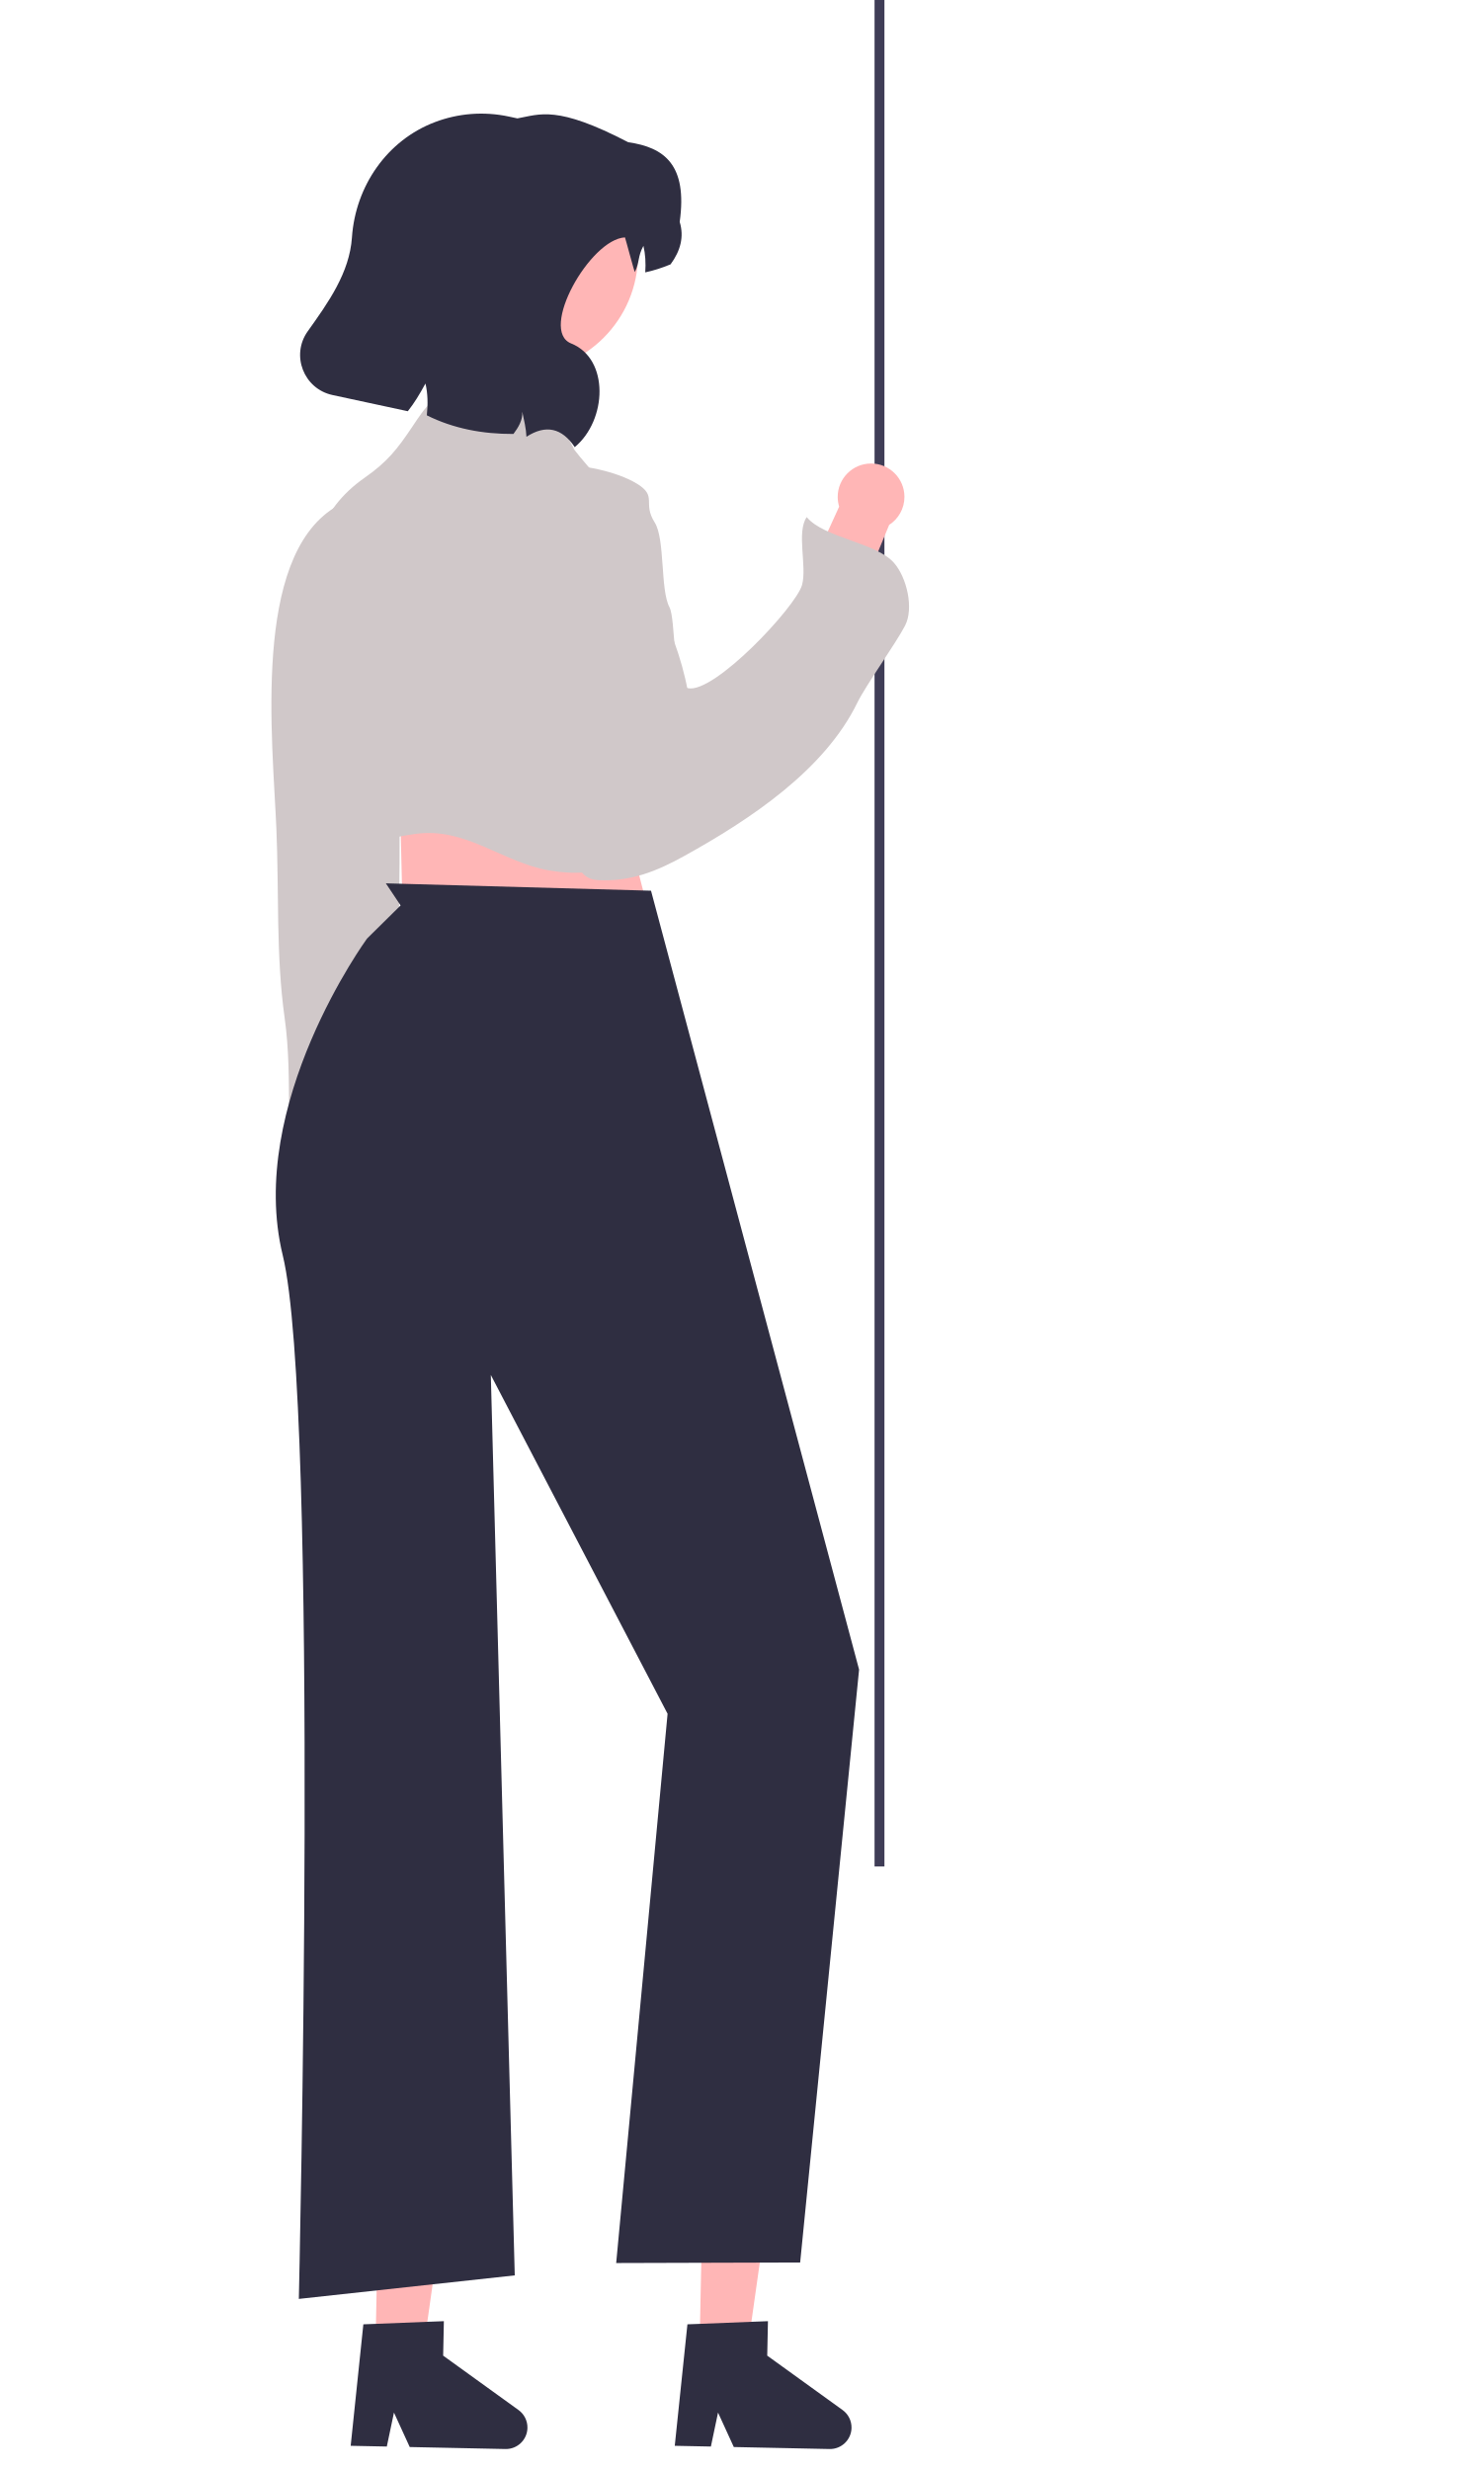
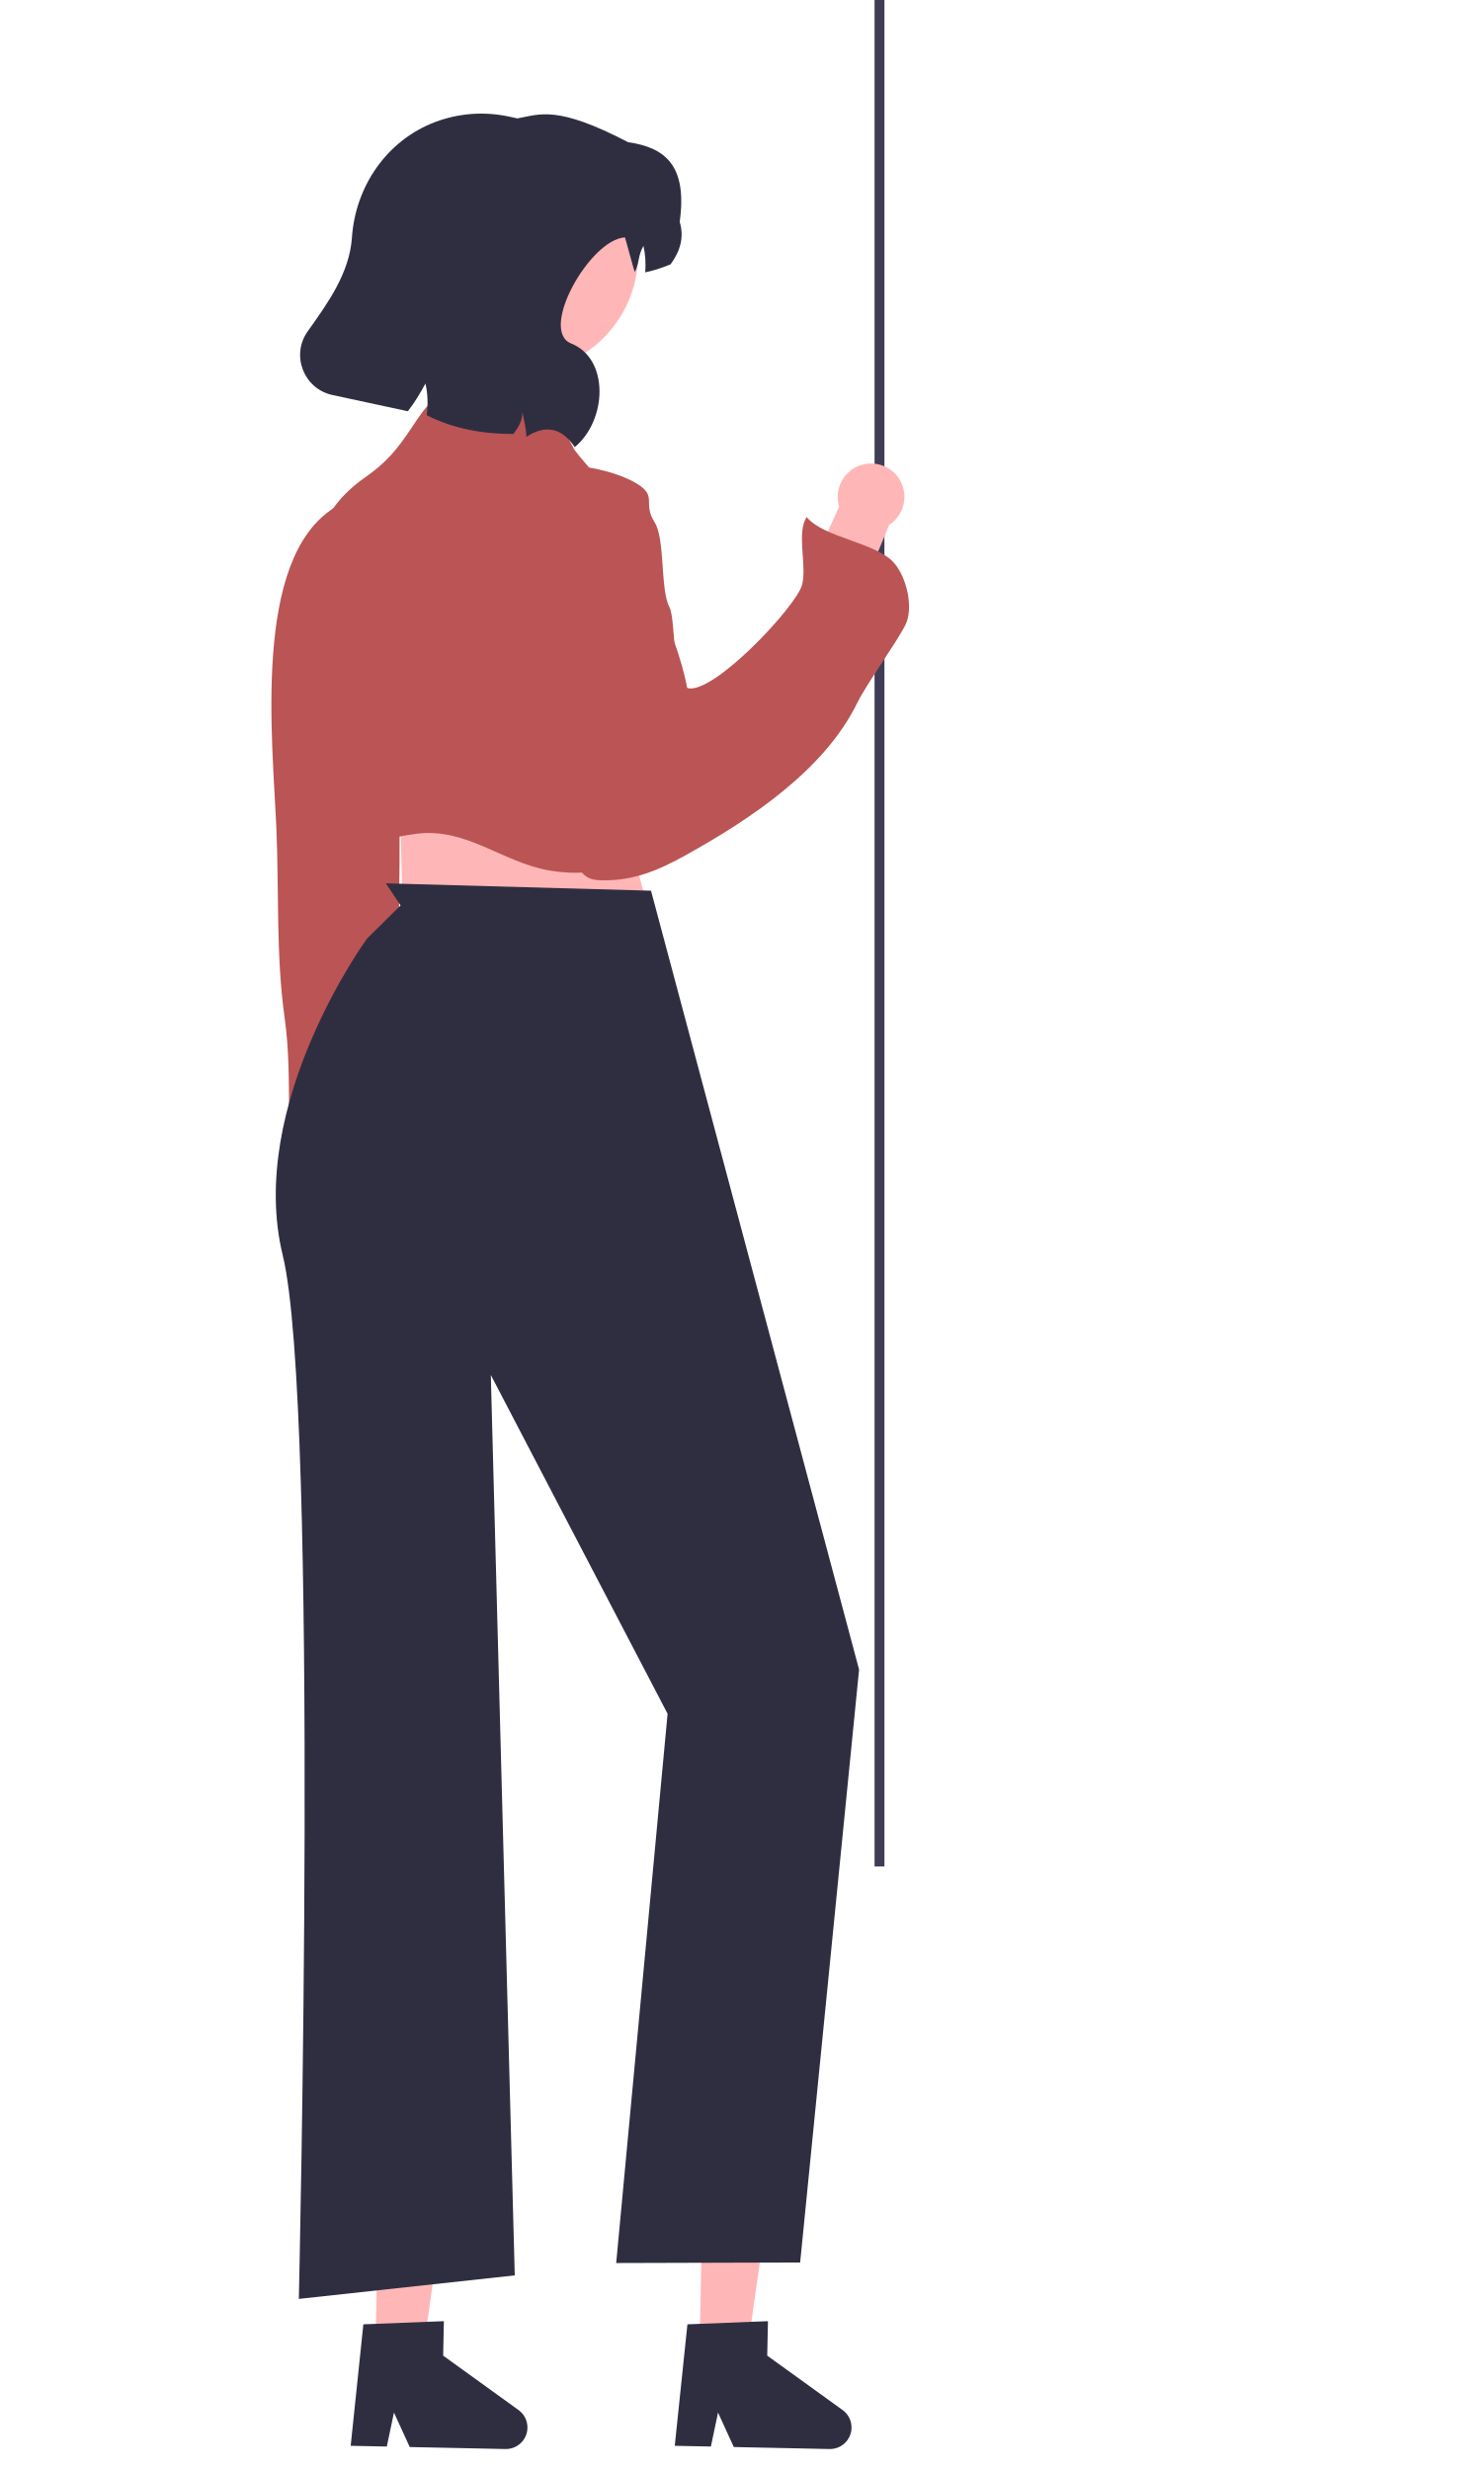
<svg xmlns="http://www.w3.org/2000/svg" width="300.347" height="500" viewBox="0 -23 296.347 500">
  <rect x="175.032" y="-29.2" width="2" height="384.031" fill="#3f3d56" />
  <polygon points="78.778 131.213 79.623 166.996 130.339 165.599 120.09 125.995 78.778 131.213" fill="#ffb6b6" />
  <path d="M177.991,83.255l-7.716,18.648-11.268-2.922,8.86-19.426c-.19-.624-.294-1.285-.294-1.971,0-3.731,3.024-6.755,6.755-6.755s6.755,3.024,6.755,6.755c0,2.379-1.233,4.467-3.092,5.67Z" fill="#ffb6b6" />
  <path d="M58.143,214.815l-.933-20.16,11.442-2.14,.228,21.349c.437,.484,.812,1.039,1.103,1.66,1.584,3.378,.131,7.4-3.247,8.984s-7.4,.131-8.984-3.247c-1.01-2.154-.781-4.568,.391-6.447Z" fill="#ffb6b6" />
  <g>
    <polygon points="139.606 452.079 149.355 452.28 154.789 413.941 140.402 413.642 139.606 452.079" fill="#ffb6b6" />
    <path d="M170.37,468.485c-.052,2.406-2.042,4.316-4.448,4.269l-19.381-.403-3.192-6.975-1.447,6.874-7.313-.147,2.564-24.594,2.549-.095,10.396-.413,3.354-.127-.145,6.976,15.257,11.011c1.16,.838,1.835,2.192,1.805,3.623Z" fill="#2f2e41" />
  </g>
  <g>
    <polygon points="74.004 452.079 83.753 452.28 89.187 413.941 74.8 413.642 74.004 452.079" fill="#ffb6b6" />
    <path d="M104.769,468.485c-.052,2.406-2.042,4.316-4.448,4.269l-19.381-.403-3.192-6.975-1.447,6.874-7.313-.147,2.564-24.594,2.549-.095,10.396-.413,3.354-.127-.145,6.976,15.257,11.011c1.16,.838,1.835,2.192,1.805,3.623Z" fill="#2f2e41" />
  </g>
-   <path d="M65.67,79.775c-16.582,10.412-12.505,46.625-11.721,65.009,.543,12.728-.104,25.676,1.669,38.262,.897,6.368,.856,12.712,.901,19.188,.03,4.252,.579,3.16,4.282,2.798,2.233-.218,7.122,.699,8.965-.585,2.5-1.742,1.825-7.884,2.327-10.362,.577-2.849,1.36-5.544,2.232-8.325,2.467-7.865,4.34-16.529,4.453-24.811,.164-12.072,.243-24.264-.281-36.297-.276-6.339-.797-12.88-1.96-19.108-.479-2.567-1.393-4.95-2.549-7.297-1.729-3.51-2.54-3.488-6.48-3.947" fill="#d0c8c9" />
+   <path d="M65.67,79.775c-16.582,10.412-12.505,46.625-11.721,65.009,.543,12.728-.104,25.676,1.669,38.262,.897,6.368,.856,12.712,.901,19.188,.03,4.252,.579,3.16,4.282,2.798,2.233-.218,7.122,.699,8.965-.585,2.5-1.742,1.825-7.884,2.327-10.362,.577-2.849,1.36-5.544,2.232-8.325,2.467-7.865,4.34-16.529,4.453-24.811,.164-12.072,.243-24.264-.281-36.297-.276-6.339-.797-12.88-1.96-19.108-.479-2.567-1.393-4.95-2.549-7.297-1.729-3.51-2.54-3.488-6.48-3.947" fill="#bb5454" />
  <path d="M129.781,157.304l-53.674-1.491,2.982,4.473-6.791,6.709s-24.519,33.546-17.064,64.111,3.258,211.26,3.258,211.26l43.707-4.763-4.846-182.269,35.783,68.584-10.404,111.185,37.241-.109,11.928-120.022-42.119-157.668Z" fill="#2f2e41" />
-   <path d="M114.279,67.959c-3.419-5.569-2.137-8.595-9.32-10.165-4.412-.964-9.58-1.964-14.14-1.669-4.847,.313-6.73,3.318-9.334,7.22-3.066,4.594-5.107,7.167-9.669,10.359-19.292,13.503-6.652,36.499-11.954,55.631-1.135,4.098-2.846,8.055-3.929,12.161,3.655-13.855,4.406,25.138-2.036,11.294,2.347,5.045,8.966,1.342,11.767-.718,5.216-3.837,9.76-5.348,16.41-6.265,10.286-1.418,17.538,5.744,27.141,7.406,10.332,1.787,19.454-1.573,24.524-11.179,7.028-13.316,4.441-26.879-1.287-40.274-2.79-6.525-5.643-12.687-8.144-19.346-2.41-6.415-6.374-9.54-10.451-14.878" fill="#d0c8c9" />
-   <path d="M110.898,71.763c-4.065,3.252-6.586,10.634-7.474,15.504-1.147,6.295-1.044,13.348-.353,19.7,.687,6.314,2.086,12.44,2.755,18.776,.667,6.308,6.07,7.479,7.554,13.67,1.518,6.331-.793,15.445,5.759,15.755,6.52,.309,11.663-1.736,17.326-4.867,13.544-7.488,28.459-17.472,35.062-31.017,1.763-3.616,7.853-12.083,9.691-15.655,1.793-3.485,.355-9.697-2.236-12.673-3.628-4.168-14.224-5.057-17.679-9.283-2.133,3.065,.095,9.97-.951,13.748-1.207,4.362-17.837,22.134-23.117,20.881-3.232-.767-2.392-13.878-3.727-16.4-1.88-3.55-.853-13.788-2.982-17.146-2.54-4.006,.638-5.232-3.563-7.824-4.021-2.481-11.349-4.02-16.066-3.734" fill="#d0c8c9" />
+   <path d="M114.279,67.959c-3.419-5.569-2.137-8.595-9.32-10.165-4.412-.964-9.58-1.964-14.14-1.669-4.847,.313-6.73,3.318-9.334,7.22-3.066,4.594-5.107,7.167-9.669,10.359-19.292,13.503-6.652,36.499-11.954,55.631-1.135,4.098-2.846,8.055-3.929,12.161,3.655-13.855,4.406,25.138-2.036,11.294,2.347,5.045,8.966,1.342,11.767-.718,5.216-3.837,9.76-5.348,16.41-6.265,10.286-1.418,17.538,5.744,27.141,7.406,10.332,1.787,19.454-1.573,24.524-11.179,7.028-13.316,4.441-26.879-1.287-40.274-2.79-6.525-5.643-12.687-8.144-19.346-2.41-6.415-6.374-9.54-10.451-14.878" fill="#bb5454" />
+   <path d="M110.898,71.763c-4.065,3.252-6.586,10.634-7.474,15.504-1.147,6.295-1.044,13.348-.353,19.7,.687,6.314,2.086,12.44,2.755,18.776,.667,6.308,6.07,7.479,7.554,13.67,1.518,6.331-.793,15.445,5.759,15.755,6.52,.309,11.663-1.736,17.326-4.867,13.544-7.488,28.459-17.472,35.062-31.017,1.763-3.616,7.853-12.083,9.691-15.655,1.793-3.485,.355-9.697-2.236-12.673-3.628-4.168-14.224-5.057-17.679-9.283-2.133,3.065,.095,9.97-.951,13.748-1.207,4.362-17.837,22.134-23.117,20.881-3.232-.767-2.392-13.878-3.727-16.4-1.88-3.55-.853-13.788-2.982-17.146-2.54-4.006,.638-5.232-3.563-7.824-4.021-2.481-11.349-4.02-16.066-3.734" fill="#bb5454" />
  <circle cx="103.338" cy="28.541" r="23.82" fill="#ffb6b6" />
  <path d="M135.588,21.92c1.608-11.548-3.08-15.08-10.416-16.127C110.659-1.749,107.334,.147,102.733,.966l-1.691-.364c-5.189-1.116-10.347-.64-14.962,1.104-9.734,3.67-16.129,12.978-16.837,23.356-.487,7.155-4.796,13.182-8.944,18.992-3.469,4.851-.816,11.659,5.007,12.912l15.246,3.28c1.32-1.668,2.374-3.416,3.57-5.607,.472,1.954,.524,4.192,.278,6.435,5.396,2.688,11.287,3.8,17.535,3.773,1.005-1.339,1.905-2.831,1.787-4.511,.347,1.684,.771,3.361,.845,5.077,3.93-2.531,7.179-1.787,9.773,2.103,6.552-5.43,7.065-17.872-.723-20.989-6.589-2.637,3.804-21.095,10.891-21.471,.046-.002,1.933,7.134,2,7,1-2,.543-3.096,1.738-5.287,.393,1.648,.499,3.493,.369,5.371,1.688-.369,3.398-.908,5.124-1.628,2.001-2.718,2.775-5.566,1.849-8.593Z" fill="#2f2e41" />
</svg>
